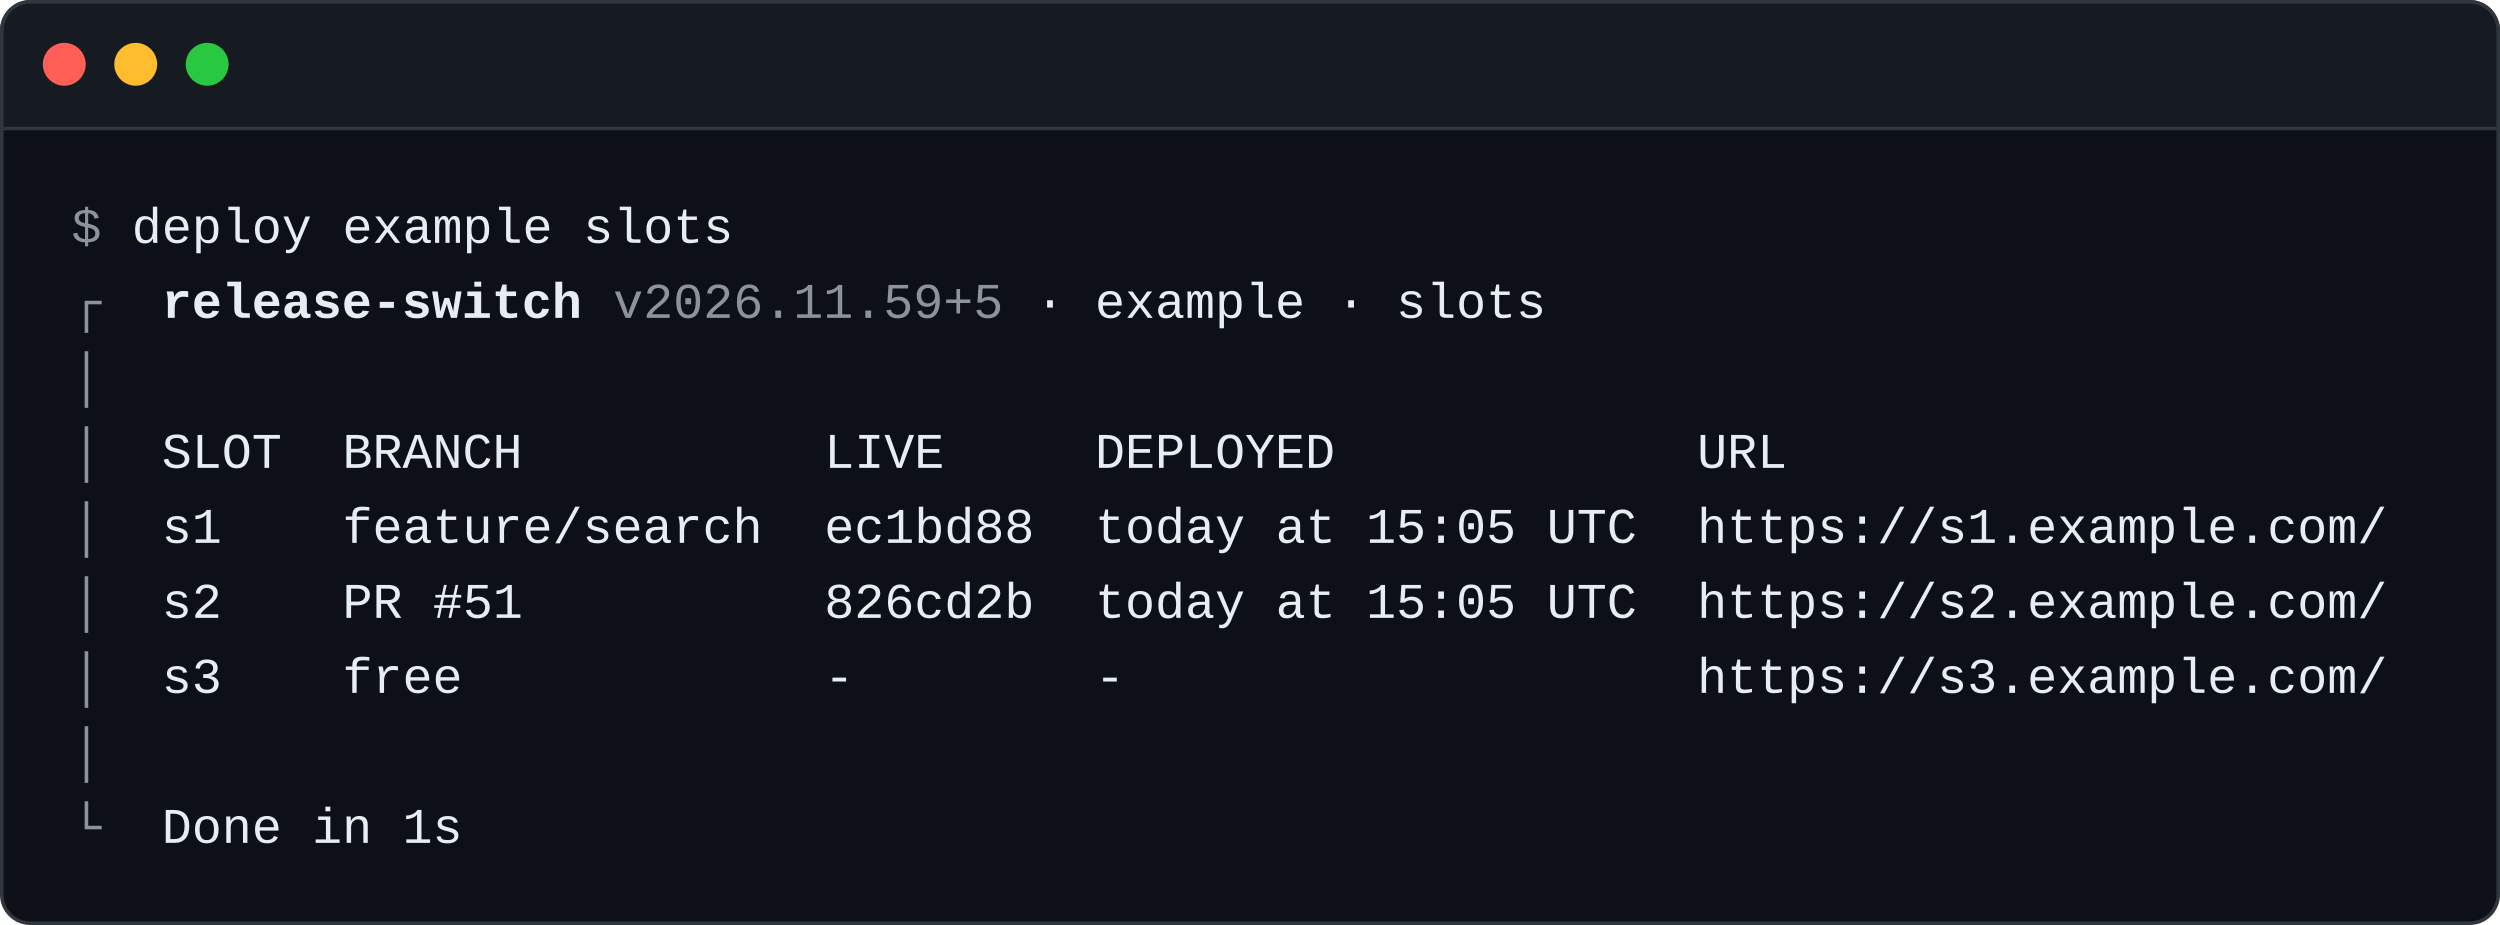
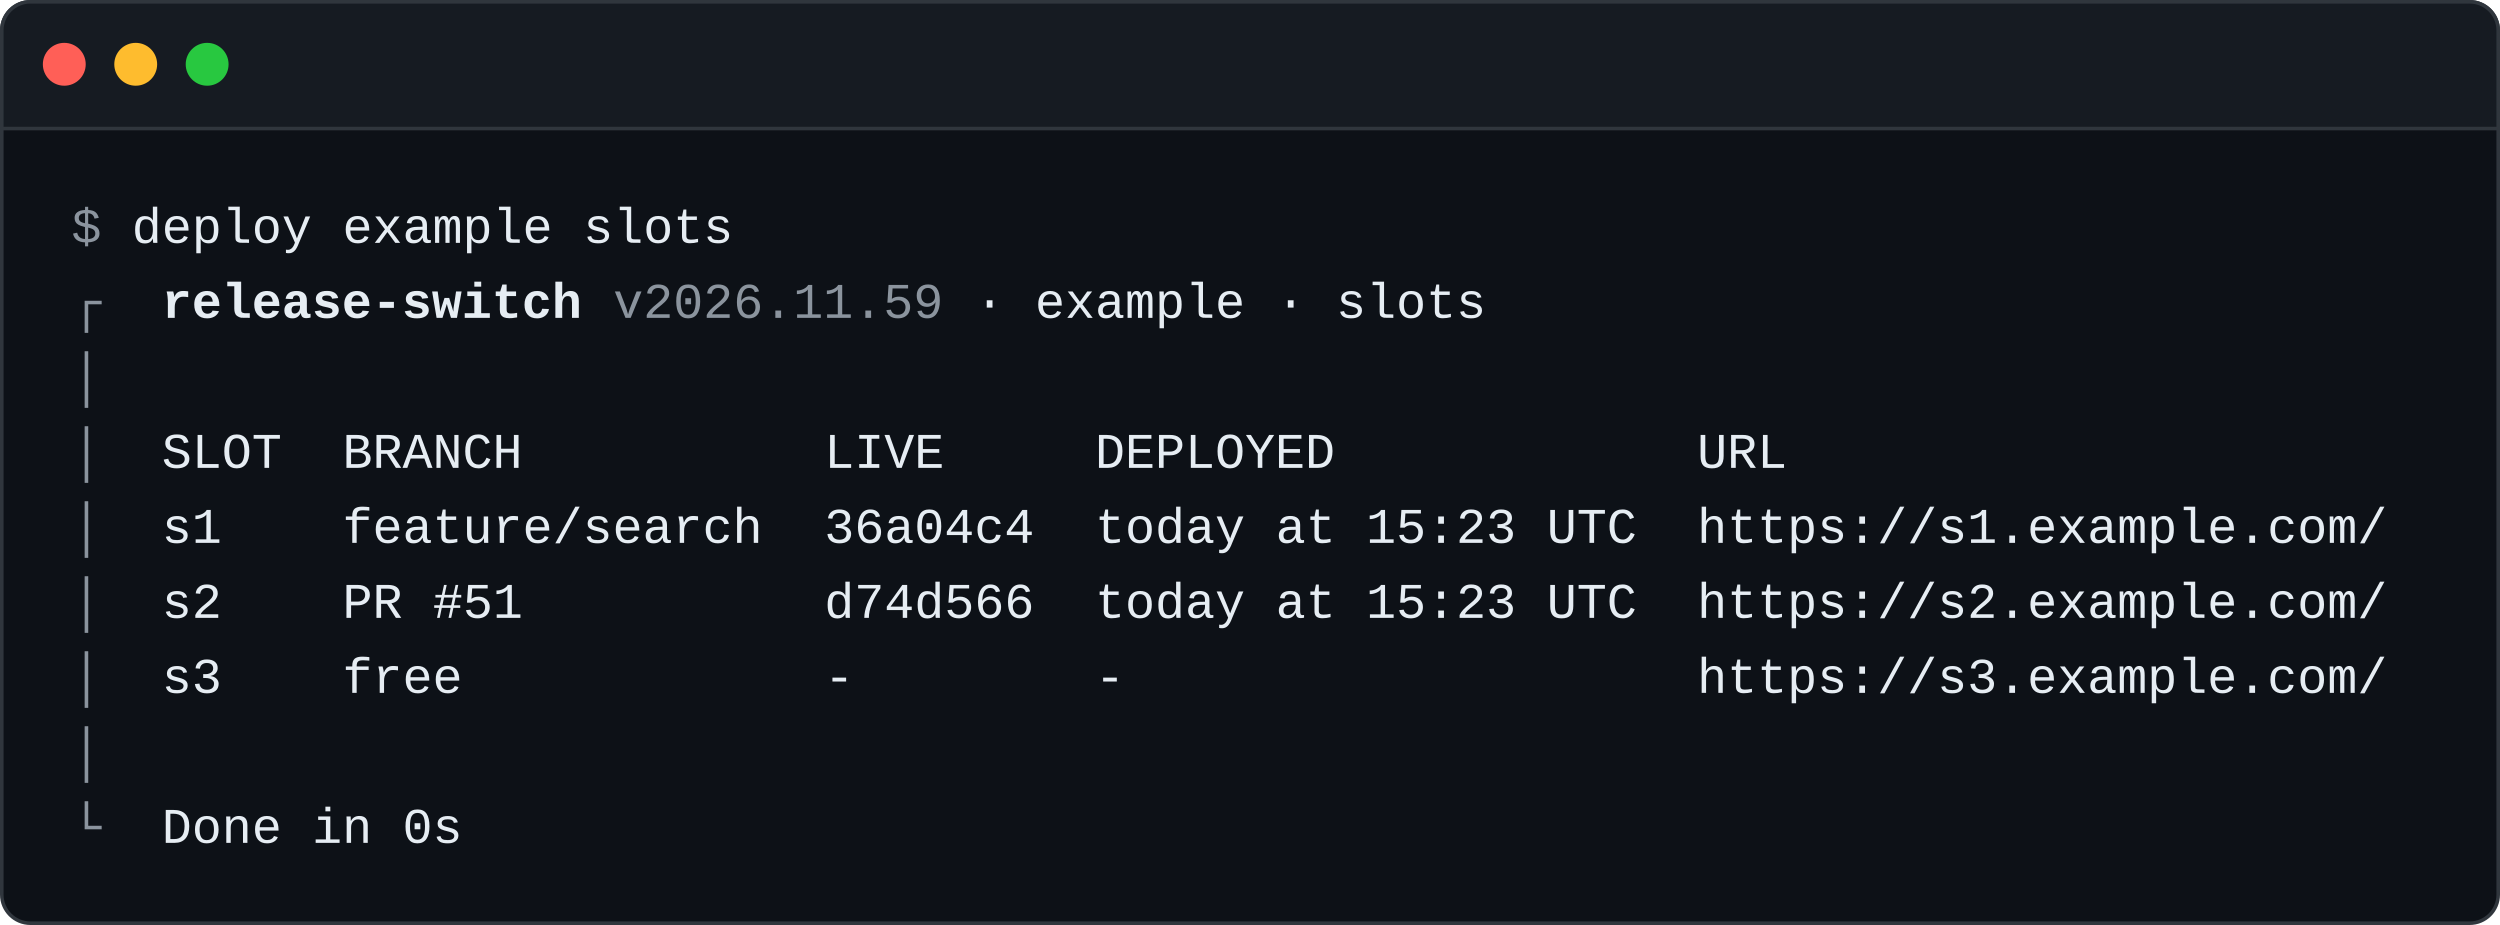
<svg xmlns="http://www.w3.org/2000/svg" width="700" height="259" viewBox="0 0 700 259">
  <rect x="0.5" y="0.5" width="699" height="258" rx="8" fill="#0d1117" stroke="#30363d" />
  <path d="M0.5 36V8.5a8 8 0 0 1 8-8H691.5a8 8 0 0 1 8 8V36Z" fill="#161b22" stroke="#30363d" />
  <circle cx="18" cy="18" r="6" fill="#ff5f57" />
  <circle cx="38" cy="18" r="6" fill="#febc2e" />
  <circle cx="58" cy="18" r="6" fill="#28c840" />
  <g font-family="ui-monospace,SFMono-Regular,Menlo,Consolas,'Liberation Mono',monospace" font-size="14" xml:space="preserve">
    <text x="20.0" y="68" fill="#8b949e">$</text>
    <text x="36.9" y="68" fill="#e6edf3">deploy</text>
    <text x="95.9" y="68" fill="#e6edf3">example</text>
    <text x="163.3" y="68" fill="#e6edf3">slots</text>
    <text x="20.0" y="89" fill="#8b949e">┌</text>
    <text x="45.3" y="89" fill="#e6edf3" font-weight="700">release-switch</text>
-     <text x="171.7" y="89" fill="#8b949e">v2026.11.59+5</text>
-     <text x="289.8" y="89" fill="#e6edf3">·</text>
-     <text x="306.6" y="89" fill="#e6edf3">example</text>
-     <text x="374.1" y="89" fill="#e6edf3">·</text>
-     <text x="390.9" y="89" fill="#e6edf3">slots</text>
+     <text x="171.7" y="89" fill="#8b949e">v2026.11.59</text>
+     <text x="272.9" y="89" fill="#e6edf3">·</text>
+     <text x="289.8" y="89" fill="#e6edf3">example</text>
+     <text x="357.2" y="89" fill="#e6edf3">·</text>
+     <text x="374.1" y="89" fill="#e6edf3">slots</text>
    <text x="20.0" y="110" fill="#8b949e">│</text>
    <text x="20.0" y="131" fill="#8b949e">│</text>
    <text x="45.3" y="131" fill="#e6edf3">SLOT</text>
    <text x="95.9" y="131" fill="#e6edf3">BRANCH</text>
    <text x="230.8" y="131" fill="#e6edf3">LIVE</text>
    <text x="306.6" y="131" fill="#e6edf3">DEPLOYED</text>
    <text x="475.2" y="131" fill="#e6edf3">URL</text>
    <text x="20.0" y="152" fill="#8b949e">│</text>
    <text x="45.3" y="152" fill="#e6edf3">s1</text>
    <text x="95.9" y="152" fill="#e6edf3">feature/search</text>
-     <text x="230.8" y="152" fill="#e6edf3">ec1bd88</text>
+     <text x="230.8" y="152" fill="#e6edf3">36a04c4</text>
    <text x="306.6" y="152" fill="#e6edf3">today</text>
    <text x="357.2" y="152" fill="#e6edf3">at</text>
-     <text x="382.5" y="152" fill="#e6edf3">15:05</text>
+     <text x="382.5" y="152" fill="#e6edf3">15:23</text>
    <text x="433.1" y="152" fill="#e6edf3">UTC</text>
    <text x="475.2" y="152" fill="#e6edf3">https://s1.example.com/</text>
    <text x="20.0" y="173" fill="#8b949e">│</text>
    <text x="45.3" y="173" fill="#e6edf3">s2</text>
    <text x="95.9" y="173" fill="#e6edf3">PR</text>
    <text x="121.2" y="173" fill="#e6edf3">#51</text>
-     <text x="230.8" y="173" fill="#e6edf3">826cd2b</text>
+     <text x="230.8" y="173" fill="#e6edf3">d74d566</text>
    <text x="306.6" y="173" fill="#e6edf3">today</text>
    <text x="357.2" y="173" fill="#e6edf3">at</text>
-     <text x="382.5" y="173" fill="#e6edf3">15:05</text>
+     <text x="382.5" y="173" fill="#e6edf3">15:23</text>
    <text x="433.1" y="173" fill="#e6edf3">UTC</text>
    <text x="475.2" y="173" fill="#e6edf3">https://s2.example.com/</text>
    <text x="20.0" y="194" fill="#8b949e">│</text>
    <text x="45.3" y="194" fill="#e6edf3">s3</text>
    <text x="95.9" y="194" fill="#e6edf3">free</text>
    <text x="230.8" y="194" fill="#e6edf3">-</text>
    <text x="306.6" y="194" fill="#e6edf3">-</text>
    <text x="475.2" y="194" fill="#e6edf3">https://s3.example.com/</text>
    <text x="20.0" y="215" fill="#8b949e">│</text>
    <text x="20.0" y="236" fill="#8b949e">└</text>
    <text x="45.3" y="236" fill="#e6edf3">Done</text>
    <text x="87.4" y="236" fill="#e6edf3">in</text>
-     <text x="112.7" y="236" fill="#e6edf3">1s</text>
+     <text x="112.7" y="236" fill="#e6edf3">0s</text>
  </g>
</svg>
